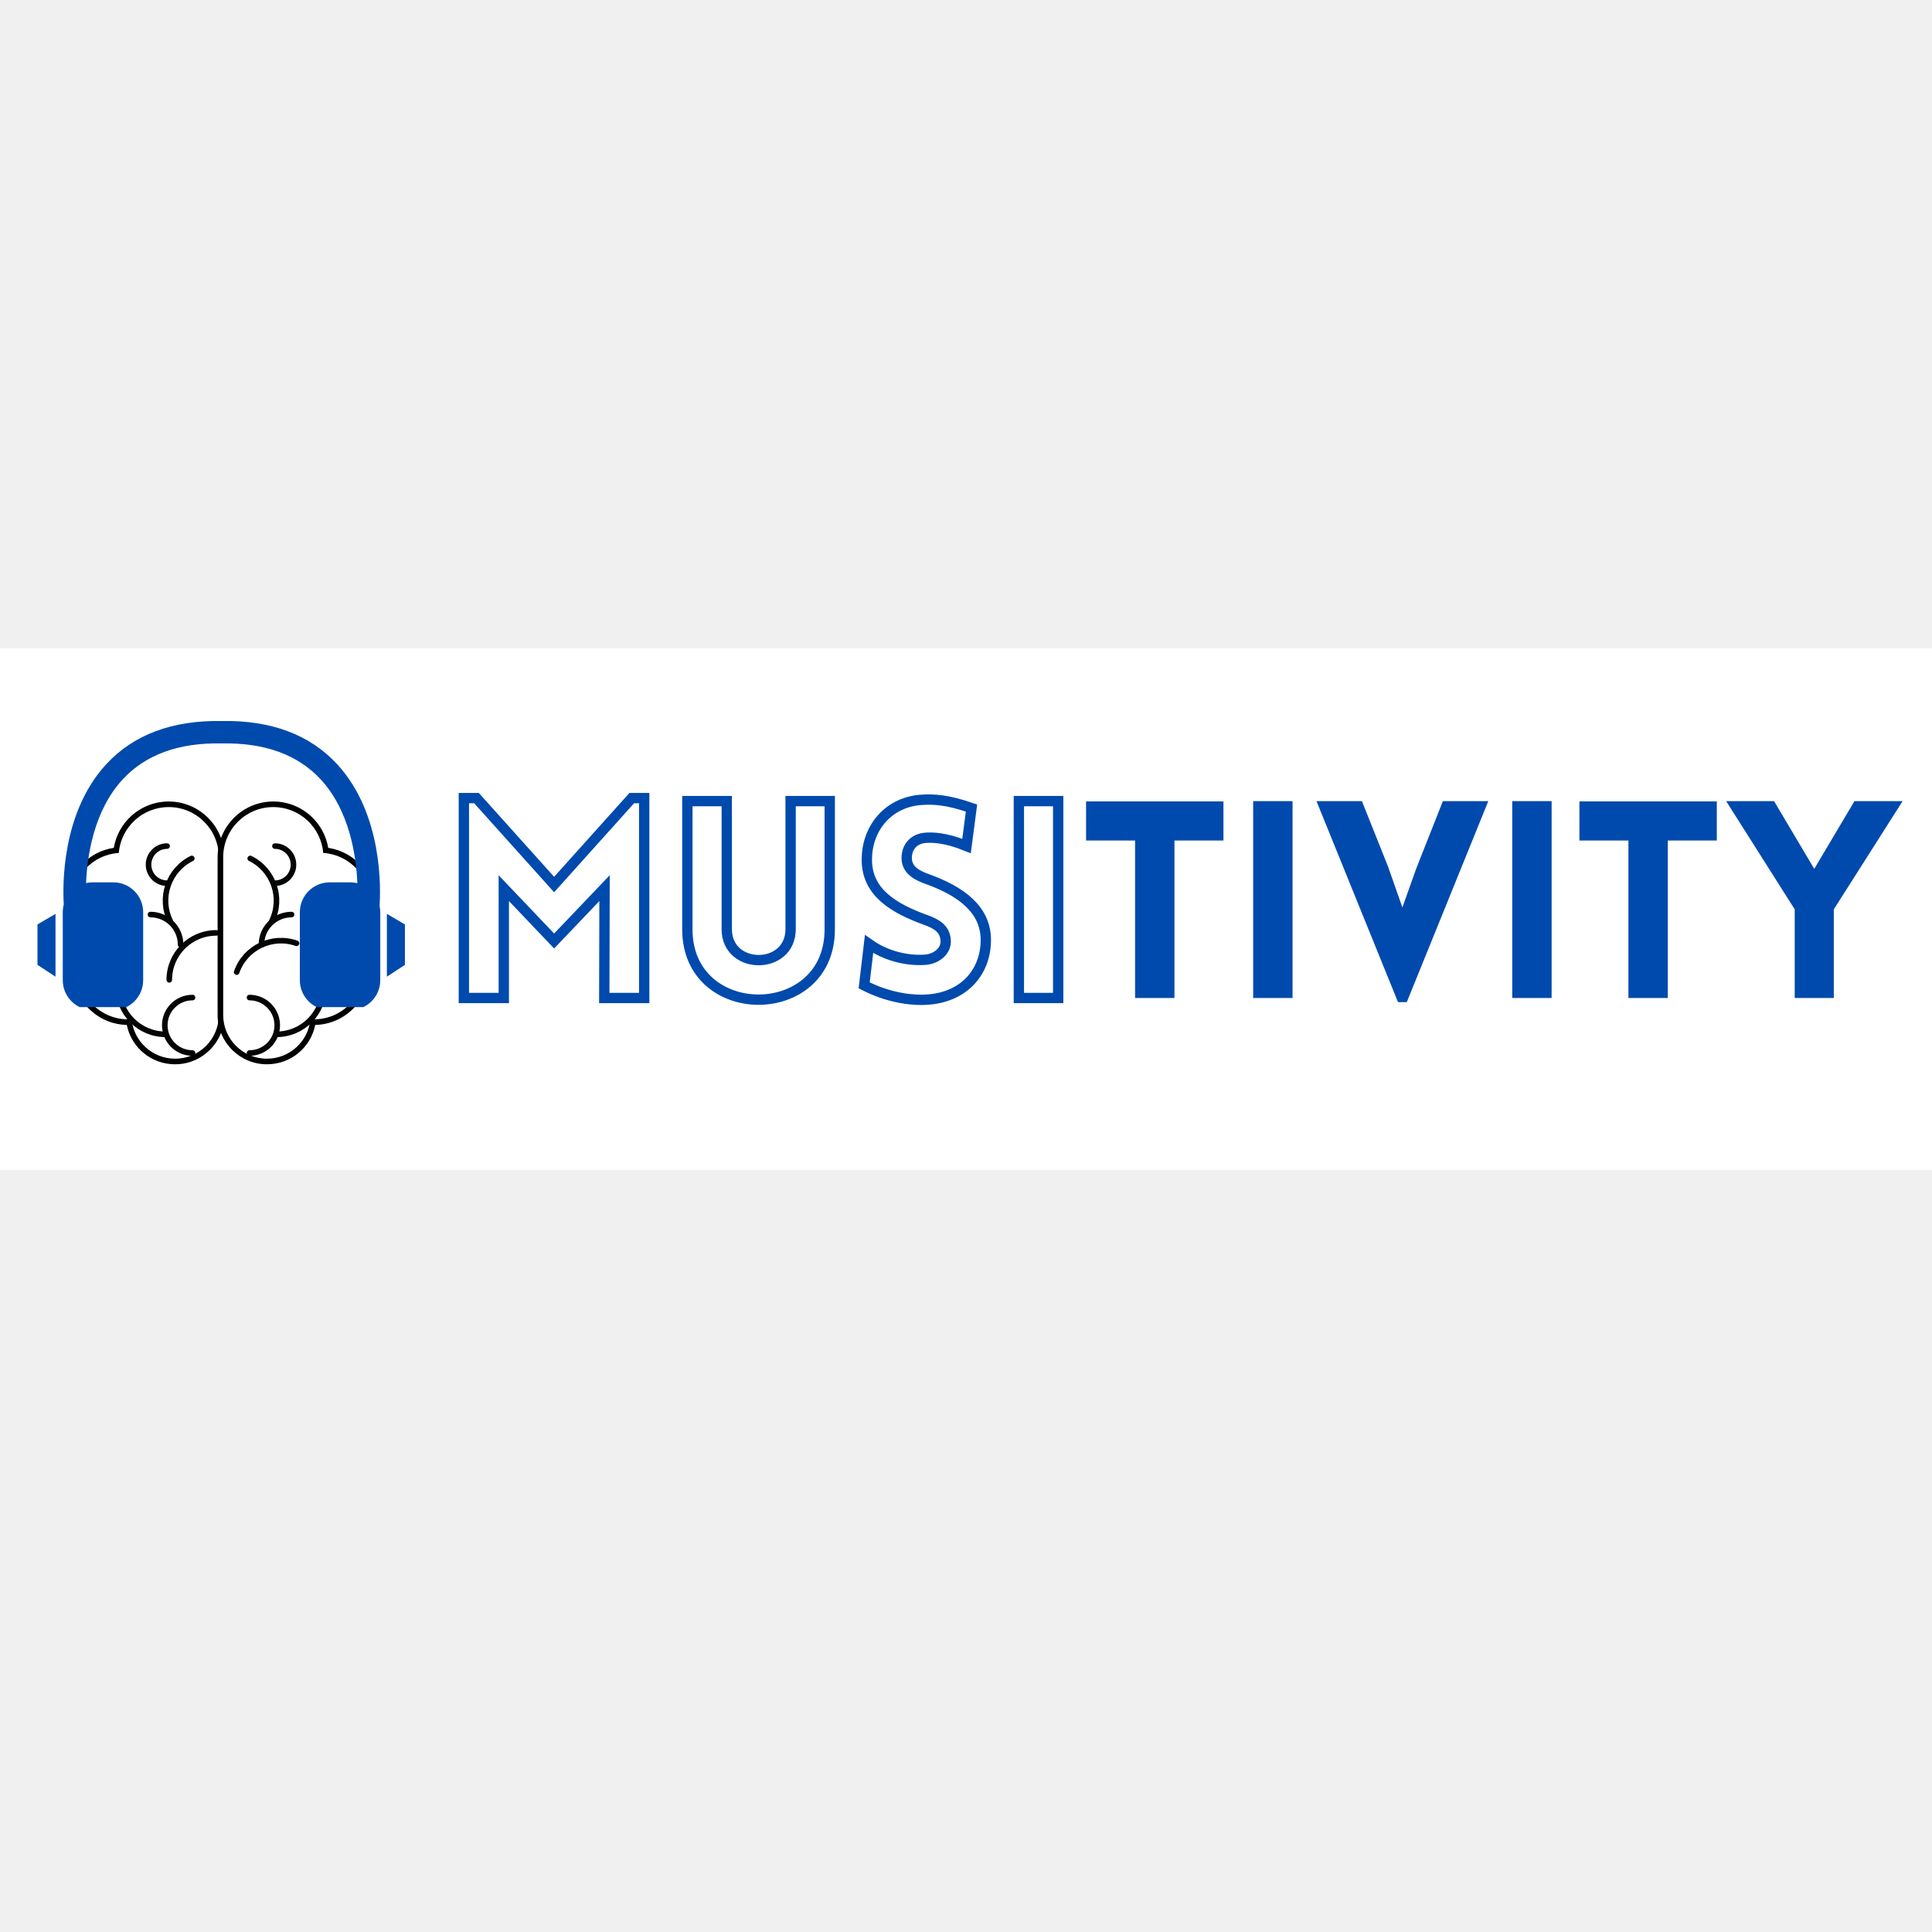
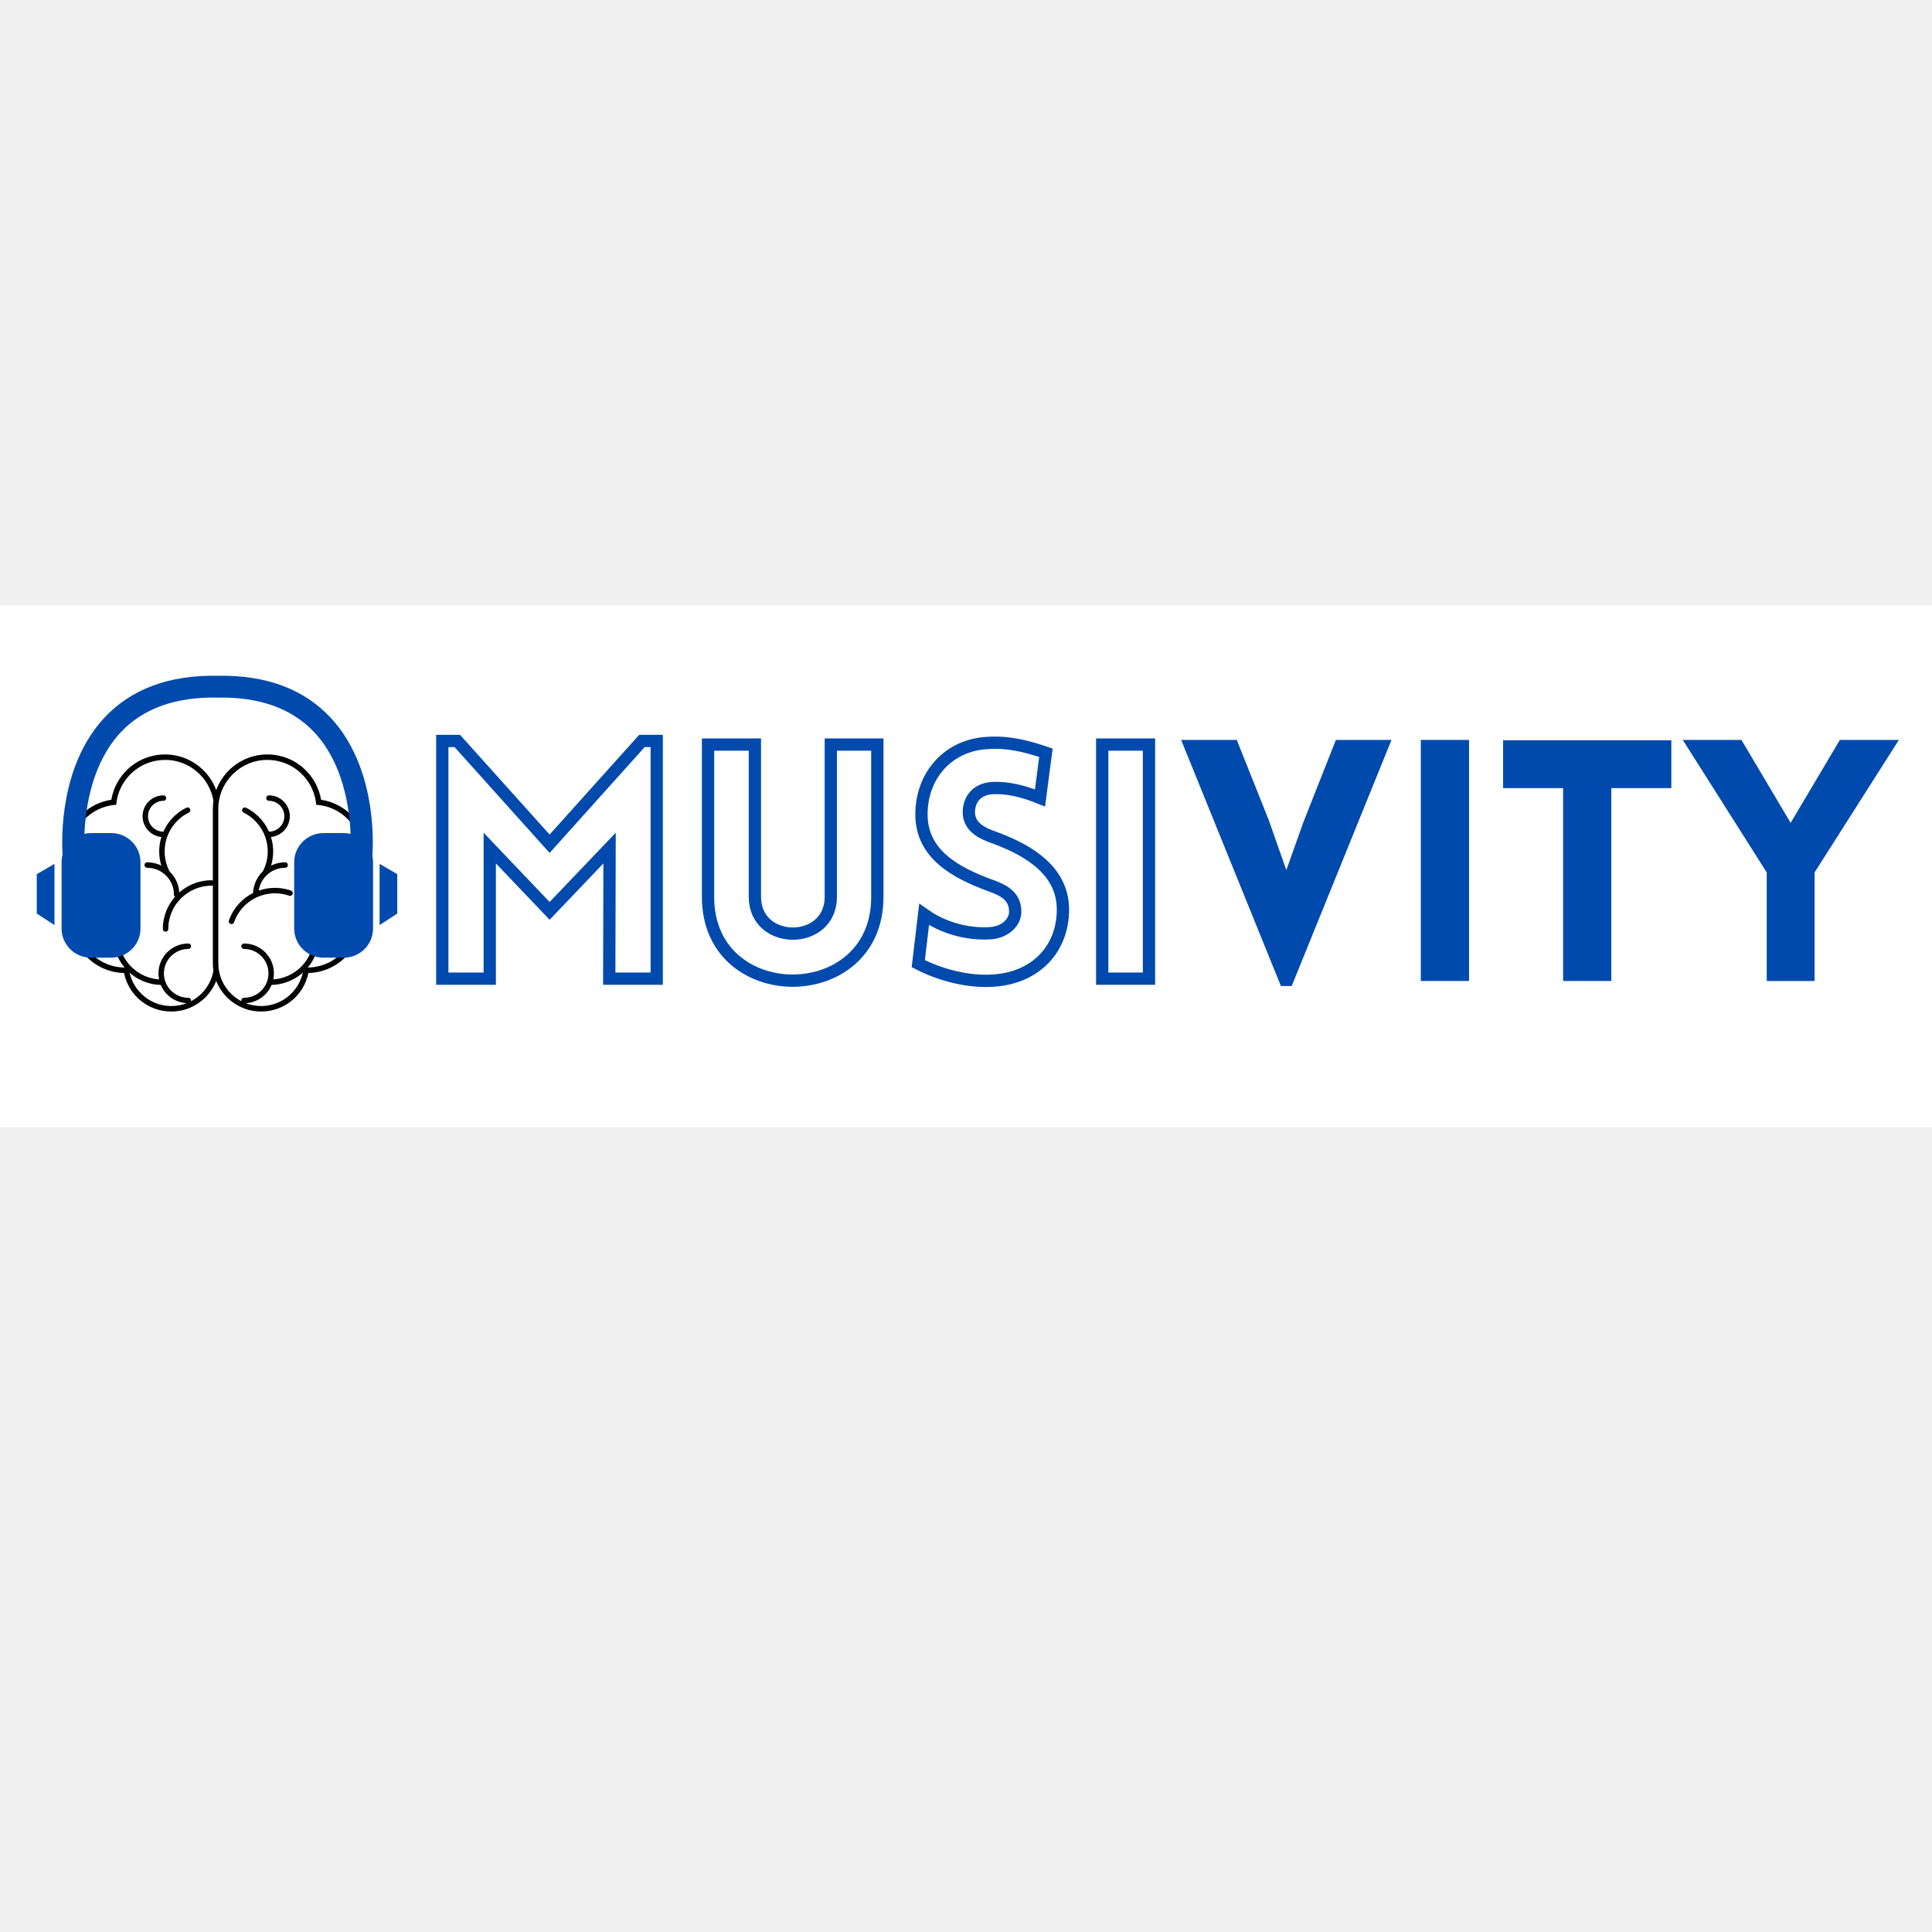
<svg xmlns="http://www.w3.org/2000/svg" width="375" viewBox="0 0 375 375" height="375" version="1.0">
  <defs>
    <clipPath id="a">
-       <path d="M 0 138.176 L 85.828 138.176 L 85.828 224 L 0 224 Z M 0 138.176" />
+       <path d="M 0 129.418 L 83.961 129.418 L 83.961 213.383 L 0 213.383 Z M 0 129.418" />
    </clipPath>
    <clipPath id="b">
-       <path d="M 12 139.902 L 74 139.902 L 74 195.477 L 12 195.477 Z M 12 139.902" />
+       <path d="M 11 131.117 L 73 131.117 L 73 185.926 L 11 185.926 Z M 11 131.117" />
    </clipPath>
    <clipPath id="c">
-       <path d="M 7.273 177 L 11 177 L 11 190 L 7.273 190 Z M 7.273 177" />
+       <path d="M 7.141 167 L 11 167 L 11 180 L 7.141 180 Z M 7.141 167" />
    </clipPath>
    <clipPath id="d">
-       <path d="M 75 177 L 78.594 177 L 78.594 190 L 75 190 Z M 75 177" />
+       <path d="M 73 167 L 77.109 167 L 77.109 180 L 73 180 Z M 73 167" />
    </clipPath>
  </defs>
-   <path fill="#FFF" d="M 0.004 125.832 L 374.996 125.832 L 374.996 227.082 L 0.004 227.082 Z M 0.004 125.832" />
+   <path fill="#FFF" d="M 0.004 117.531 L 374.996 117.531 L 374.996 218.781 L 0.004 218.781 Z M 0.004 117.531" />
  <g clip-path="url(#a)">
-     <path fill="#FFF" d="M 85.809 181.074 C 85.809 204.773 66.598 223.984 42.898 223.984 C 19.199 223.984 -0.012 204.773 -0.012 181.074 C -0.016 157.371 19.199 138.16 42.898 138.16 C 66.598 138.16 85.809 157.371 85.809 181.074" />
+     <path fill="#FFF" d="M 83.941 171.383 C 83.941 194.57 65.148 213.363 41.965 213.363 C 18.781 213.363 -0.012 194.57 -0.012 171.383 C -0.012 148.199 18.781 129.406 41.965 129.406 C 65.148 129.406 83.941 148.199 83.941 171.383" />
  </g>
-   <path fill="#FFF" d="M 33.992 206.035 C 29.484 206.035 25.734 202.781 25.066 198.395 C 24.992 198.395 24.922 198.395 24.852 198.395 C 19.223 198.395 14.641 193.816 14.641 188.191 C 14.641 186.098 15.266 184.105 16.441 182.398 C 14.547 180.496 13.465 177.895 13.465 175.195 C 13.465 169.98 17.426 165.605 22.562 165.051 C 23.223 160.004 27.609 156.109 32.75 156.109 C 38.414 156.109 43.02 160.719 43.02 166.383 L 43.02 197.004 C 43.02 201.984 38.969 206.035 33.992 206.035" />
-   <path d="M 32.75 155.57 C 30.023 155.57 27.414 156.59 25.414 158.438 C 23.645 160.07 22.488 162.223 22.09 164.566 C 16.883 165.336 12.926 169.84 12.926 175.195 C 12.926 177.891 13.945 180.488 15.754 182.461 C 14.672 184.172 14.098 186.133 14.098 188.191 C 14.098 194.035 18.793 198.809 24.613 198.938 C 25.504 203.355 29.375 206.578 33.992 206.578 C 39.266 206.578 43.559 202.281 43.559 197.004 L 43.559 166.383 C 43.559 160.422 38.711 155.57 32.75 155.57 Z M 32.75 156.652 C 38.121 156.652 42.477 161.008 42.477 166.383 L 42.477 197.004 C 42.477 201.695 38.676 205.492 33.992 205.492 C 29.578 205.492 25.953 202.129 25.539 197.828 C 25.312 197.844 25.082 197.852 24.852 197.852 C 19.512 197.852 15.184 193.527 15.184 188.191 C 15.184 185.988 15.922 183.961 17.16 182.336 C 15.223 180.57 14.008 178.027 14.008 175.195 C 14.008 170.066 18.008 165.871 23.055 165.555 C 23.477 160.566 27.652 156.652 32.75 156.652" />
-   <path stroke-linecap="round" transform="matrix(.03211 0 0 -.03211 -25.367 249.338)" fill="none" stroke-linejoin="round" d="M 1813.229 1842.024 C 1813.229 1998.957 1940.357 2125.963 2097.169 2125.963" stroke="#040505" stroke-width="33.737" stroke-miterlimit="10" />
-   <path stroke-linecap="round" transform="matrix(.03211 0 0 -.03211 -25.367 249.338)" fill="none" stroke-linejoin="round" d="M 1699.604 2236.79 C 1800.09 2236.79 1881.598 2155.282 1881.598 2054.796" stroke="#040505" stroke-width="33.737" stroke-miterlimit="10" />
-   <path stroke-linecap="round" transform="matrix(.03211 0 0 -.03211 -25.367 249.338)" fill="none" stroke-linejoin="round" d="M 1819.798 2195.793 C 1750.577 2336.546 1808.606 2506.739 1949.359 2575.96" stroke="#040505" stroke-width="33.737" stroke-miterlimit="10" />
-   <path stroke-linecap="round" transform="matrix(.03211 0 0 -.03211 -25.367 249.338)" fill="none" stroke-linejoin="round" d="M 1790.236 1512.951 C 1633.425 1512.951 1506.175 1640.079 1506.175 1797.012" stroke="#040505" stroke-width="33.737" stroke-miterlimit="10" />
-   <path stroke-linecap="round" transform="matrix(.03211 0 0 -.03211 -25.367 249.338)" fill="none" stroke-linejoin="round" d="M 1423.086 1875.357 C 1312.259 1986.305 1312.259 2166.109 1423.086 2277.057" stroke="#040505" stroke-width="33.737" stroke-miterlimit="10" />
-   <path stroke-linecap="round" transform="matrix(.03211 0 0 -.03211 -25.367 249.338)" fill="none" stroke-linejoin="round" d="M 1953.861 1399.813 C 1861.16 1399.813 1786.1 1474.751 1786.1 1567.451 C 1786.1 1660.03 1861.16 1735.09 1953.861 1735.09" stroke="#040505" stroke-width="33.737" stroke-miterlimit="10" />
-   <path stroke-linecap="round" transform="matrix(.03211 0 0 -.03211 -25.367 249.338)" fill="#FFF" stroke-linejoin="round" d="M 1799.969 2426.448 C 1738.047 2426.448 1687.926 2476.569 1687.926 2538.491 C 1687.926 2600.413 1738.047 2650.656 1799.969 2650.656" stroke="#040505" stroke-width="33.737" stroke-miterlimit="10" />
-   <path fill="#FFF" d="M 51.809 206.035 C 46.828 206.035 42.781 201.984 42.781 197.004 L 42.781 166.383 C 42.781 160.719 47.383 156.109 53.047 156.109 C 58.188 156.109 62.574 160.004 63.234 165.051 C 68.371 165.605 72.328 169.98 72.328 175.195 C 72.328 177.895 71.25 180.496 69.352 182.398 C 70.531 184.105 71.156 186.098 71.156 188.191 C 71.156 193.816 66.574 198.395 60.949 198.395 C 60.875 198.395 60.805 198.395 60.73 198.395 C 60.062 202.781 56.312 206.035 51.809 206.035" />
-   <path d="M 53.047 155.57 C 47.086 155.57 42.238 160.422 42.238 166.383 L 42.238 197.004 C 42.238 202.281 46.531 206.578 51.809 206.578 C 56.422 206.578 60.293 203.355 61.184 198.938 C 67.004 198.809 71.699 194.035 71.699 188.191 C 71.699 186.137 71.129 184.172 70.043 182.461 C 71.852 180.488 72.871 177.891 72.871 175.195 C 72.871 169.84 68.914 165.336 63.707 164.566 C 63.309 162.223 62.152 160.07 60.383 158.438 C 58.383 156.59 55.773 155.57 53.047 155.57 Z M 53.047 156.652 C 58.141 156.652 62.32 160.566 62.742 165.555 C 67.789 165.871 71.789 170.066 71.789 175.195 C 71.789 178.027 70.574 180.57 68.637 182.336 C 69.875 183.961 70.613 185.988 70.613 188.191 C 70.613 193.527 66.285 197.852 60.949 197.852 C 60.715 197.852 60.484 197.844 60.258 197.828 C 59.844 202.129 56.219 205.492 51.809 205.492 C 47.121 205.492 43.32 201.695 43.32 197.004 L 43.32 166.383 C 43.32 161.008 47.676 156.652 53.047 156.652" />
-   <path stroke-linecap="round" transform="matrix(.03211 0 0 -.03211 -25.367 249.338)" fill="none" stroke-linejoin="round" d="M 2582.445 2063.068 C 2434.393 2114.893 2272.35 2036.913 2220.525 1888.86" stroke="#040505" stroke-width="33.737" stroke-miterlimit="10" />
-   <path stroke-linecap="round" transform="matrix(.03211 0 0 -.03211 -25.367 249.338)" fill="none" stroke-linejoin="round" d="M 2552.397 2236.79 C 2451.911 2236.79 2370.403 2155.282 2370.403 2054.796" stroke="#040505" stroke-width="33.737" stroke-miterlimit="10" />
-   <path stroke-linecap="round" transform="matrix(.03211 0 0 -.03211 -25.367 249.338)" fill="none" stroke-linejoin="round" d="M 2432.203 2195.793 C 2501.424 2336.546 2443.517 2506.739 2302.642 2575.96" stroke="#040505" stroke-width="33.737" stroke-miterlimit="10" />
-   <path stroke-linecap="round" transform="matrix(.03211 0 0 -.03211 -25.367 249.338)" fill="none" stroke-linejoin="round" d="M 2461.765 1512.951 C 2618.576 1512.951 2745.704 1640.079 2745.704 1797.012" stroke="#040505" stroke-width="33.737" stroke-miterlimit="10" />
-   <path stroke-linecap="round" transform="matrix(.03211 0 0 -.03211 -25.367 249.338)" fill="none" stroke-linejoin="round" d="M 2828.915 1875.357 C 2939.742 1986.305 2939.742 2166.109 2828.915 2277.057" stroke="#040505" stroke-width="33.737" stroke-miterlimit="10" />
-   <path stroke-linecap="round" transform="matrix(.03211 0 0 -.03211 -25.367 249.338)" fill="none" stroke-linejoin="round" d="M 2298.14 1399.813 C 2390.841 1399.813 2465.901 1474.751 2465.901 1567.451 C 2465.901 1660.03 2390.841 1735.09 2298.14 1735.09" stroke="#040505" stroke-width="33.737" stroke-miterlimit="10" />
-   <path stroke-linecap="round" transform="matrix(.03211 0 0 -.03211 -25.367 249.338)" fill="#FFF" stroke-linejoin="round" d="M 2452.032 2426.448 C 2513.954 2426.448 2564.075 2476.569 2564.075 2538.491 C 2564.075 2600.413 2513.954 2650.656 2452.032 2650.656" stroke="#040505" stroke-width="33.737" stroke-miterlimit="10" />
+   <path fill="#FFF" d="M 33.25 195.805 C 28.844 195.805 25.176 192.621 24.52 188.328 C 24.449 188.332 24.379 188.332 24.309 188.332 C 18.801 188.332 14.324 183.852 14.324 178.348 C 14.324 176.301 14.934 174.348 16.086 172.68 C 14.23 170.82 13.176 168.273 13.176 165.637 C 13.176 160.531 17.047 156.254 22.074 155.711 C 22.715 150.773 27.008 146.965 32.035 146.965 C 37.578 146.965 42.086 151.473 42.086 157.016 L 42.086 186.969 C 42.086 191.84 38.121 195.805 33.25 195.805" />
+   <path d="M 32.035 146.438 C 29.371 146.438 26.82 147.434 24.863 149.242 C 23.133 150.84 21.996 152.941 21.609 155.234 C 16.516 155.988 12.645 160.398 12.645 165.637 C 12.645 168.27 13.641 170.812 15.41 172.742 C 14.352 174.414 13.793 176.336 13.793 178.348 C 13.793 184.066 18.387 188.734 24.078 188.859 C 24.949 193.184 28.734 196.336 33.25 196.336 C 38.414 196.336 42.613 192.133 42.613 186.969 L 42.613 157.012 C 42.613 151.18 37.871 146.438 32.035 146.438 Z M 32.035 147.496 C 37.293 147.496 41.555 151.754 41.555 157.016 L 41.555 186.969 C 41.555 191.555 37.836 195.273 33.25 195.273 C 28.938 195.273 25.391 191.984 24.984 187.773 C 24.762 187.789 24.535 187.801 24.309 187.801 C 19.09 187.801 14.855 183.57 14.855 178.348 C 14.855 176.191 15.574 174.207 16.785 172.617 C 14.891 170.891 13.703 168.402 13.703 165.637 C 13.703 160.617 17.617 156.516 22.555 156.203 C 22.965 151.324 27.051 147.496 32.035 147.496" />
+   <path stroke-linecap="round" transform="matrix(.03141 0 0 -.03141 -24.815 238.164)" fill="none" stroke-linejoin="round" d="M 1813.223 1842.012 C 1813.223 1998.953 1940.442 2126.047 2097.258 2126.047" stroke="#040505" stroke-width="33.737" stroke-miterlimit="10" />
+   <path stroke-linecap="round" transform="matrix(.03141 0 0 -.03141 -24.815 238.164)" fill="none" stroke-linejoin="round" d="M 1699.559 2236.851 C 1800.041 2236.851 1881.62 2155.272 1881.62 2054.79" stroke="#040505" stroke-width="33.737" stroke-miterlimit="10" />
+   <path stroke-linecap="round" transform="matrix(.03141 0 0 -.03141 -24.815 238.164)" fill="none" stroke-linejoin="round" d="M 1819.814 2195.812 C 1750.546 2336.462 1808.622 2506.834 1949.271 2575.977" stroke="#040505" stroke-width="33.737" stroke-miterlimit="10" />
+   <path stroke-linecap="round" transform="matrix(.03141 0 0 -.03141 -24.815 238.164)" fill="none" stroke-linejoin="round" d="M 1790.217 1512.959 C 1633.4 1512.959 1506.181 1640.054 1506.181 1796.994" stroke="#040505" stroke-width="33.737" stroke-miterlimit="10" />
+   <path stroke-linecap="round" transform="matrix(.03141 0 0 -.03141 -24.815 238.164)" fill="none" stroke-linejoin="round" d="M 1423.11 1875.34 C 1312.182 1986.268 1312.182 2166.091 1423.11 2277.019" stroke="#040505" stroke-width="33.737" stroke-miterlimit="10" />
+   <path stroke-linecap="round" transform="matrix(.03141 0 0 -.03141 -24.815 238.164)" fill="none" stroke-linejoin="round" d="M 1953.748 1399.793 C 1861.225 1399.793 1786.113 1474.781 1786.113 1567.428 C 1786.113 1659.951 1861.225 1735.064 1953.748 1735.064" stroke="#040505" stroke-width="33.737" stroke-miterlimit="10" />
+   <path stroke-linecap="round" transform="matrix(.03141 0 0 -.03141 -24.815 238.164)" fill="#FFF" stroke-linejoin="round" d="M 1800.041 2426.373 C 1738.11 2426.373 1687.869 2476.614 1687.869 2538.545 C 1687.869 2600.351 1738.11 2650.592 1800.041 2650.592" stroke="#040505" stroke-width="33.737" stroke-miterlimit="10" />
+   <path fill="#FFF" d="M 50.684 195.805 C 45.809 195.805 41.848 191.84 41.848 186.969 L 41.848 157.016 C 41.848 151.473 46.352 146.965 51.895 146.965 C 56.922 146.965 61.215 150.773 61.859 155.711 C 66.883 156.254 70.758 160.531 70.758 165.637 C 70.758 168.273 69.703 170.82 67.844 172.68 C 68.996 174.352 69.605 176.301 69.605 178.348 C 69.605 183.852 65.129 188.332 59.625 188.332 C 59.551 188.332 59.484 188.332 59.41 188.328 C 58.754 192.621 55.086 195.805 50.684 195.805" />
+   <path d="M 51.895 146.438 C 46.062 146.438 41.316 151.18 41.316 157.016 L 41.316 186.969 C 41.316 192.133 45.52 196.336 50.684 196.336 C 55.195 196.336 58.98 193.18 59.855 188.859 C 65.547 188.734 70.137 184.066 70.137 178.348 C 70.137 176.336 69.582 174.414 68.52 172.742 C 70.289 170.812 71.289 168.27 71.289 165.637 C 71.289 160.398 67.414 155.988 62.324 155.234 C 61.934 152.941 60.801 150.84 59.07 149.242 C 57.113 147.434 54.562 146.438 51.895 146.438 Z M 51.895 147.496 C 56.875 147.496 60.965 151.324 61.379 156.203 C 66.316 156.516 70.227 160.617 70.227 165.637 C 70.227 168.402 69.039 170.891 67.145 172.617 C 68.355 174.207 69.078 176.191 69.078 178.348 C 69.078 183.57 64.844 187.801 59.625 187.801 C 59.395 187.801 59.168 187.789 58.945 187.773 C 58.539 191.984 54.996 195.273 50.684 195.273 C 46.098 195.273 42.375 191.555 42.375 186.969 L 42.375 157.016 C 42.375 151.754 46.641 147.496 51.895 147.496" />
+   <path stroke-linecap="round" transform="matrix(.03141 0 0 -.03141 -24.815 238.164)" fill="none" stroke-linejoin="round" d="M 2582.381 2063.122 C 2434.395 2114.855 2272.355 2036.882 2220.498 1888.895" stroke="#040505" stroke-width="33.737" stroke-miterlimit="10" />
+   <path stroke-linecap="round" transform="matrix(.03141 0 0 -.03141 -24.815 238.164)" fill="none" stroke-linejoin="round" d="M 2552.411 2236.851 C 2451.929 2236.851 2370.35 2155.272 2370.35 2054.79" stroke="#040505" stroke-width="33.737" stroke-miterlimit="10" />
+   <path stroke-linecap="round" transform="matrix(.03141 0 0 -.03141 -24.815 238.164)" fill="none" stroke-linejoin="round" d="M 2432.156 2195.812 C 2501.424 2336.462 2443.473 2506.834 2302.699 2575.977" stroke="#040505" stroke-width="33.737" stroke-miterlimit="10" />
+   <path stroke-linecap="round" transform="matrix(.03141 0 0 -.03141 -24.815 238.164)" fill="none" stroke-linejoin="round" d="M 2461.753 1512.959 C 2618.57 1512.959 2745.664 1640.054 2745.664 1796.994" stroke="#040505" stroke-width="33.737" stroke-miterlimit="10" />
+   <path stroke-linecap="round" transform="matrix(.03141 0 0 -.03141 -24.815 238.164)" fill="none" stroke-linejoin="round" d="M 2828.86 1875.34 C 2939.788 1986.268 2939.788 2166.091 2828.86 2277.019" stroke="#040505" stroke-width="33.737" stroke-miterlimit="10" />
+   <path stroke-linecap="round" transform="matrix(.03141 0 0 -.03141 -24.815 238.164)" fill="none" stroke-linejoin="round" d="M 2298.222 1399.793 C 2390.869 1399.793 2465.857 1474.781 2465.857 1567.428 C 2465.857 1659.951 2390.869 1735.064 2298.222 1735.064" stroke="#040505" stroke-width="33.737" stroke-miterlimit="10" />
+   <path stroke-linecap="round" transform="matrix(.03141 0 0 -.03141 -24.815 238.164)" fill="#FFF" stroke-linejoin="round" d="M 2452.054 2426.373 C 2513.86 2426.373 2564.101 2476.614 2564.101 2538.545 C 2564.101 2600.351 2513.86 2650.592 2452.054 2650.592" stroke="#040505" stroke-width="33.737" stroke-miterlimit="10" />
  <g clip-path="url(#b)">
-     <path fill="#004AAD" d="M 73.672 175.812 C 73.879 172.871 74.426 158.07 65.441 148.336 C 60.141 142.59 52.602 139.766 43.031 139.953 C 33.469 139.773 25.926 142.59 20.621 148.336 C 11.867 157.824 12.164 172.125 12.379 175.566 C 12.25 176.043 12.184 176.543 12.184 177.059 L 12.184 190.258 C 12.184 193.457 14.773 196.051 17.977 196.051 L 21.996 196.051 C 25.195 196.051 27.789 193.457 27.789 190.258 L 27.789 177.059 C 27.789 173.859 25.195 171.262 21.996 171.262 L 17.977 171.262 C 17.539 171.262 17.113 171.312 16.703 171.406 C 16.922 166.141 18.199 157.352 23.828 151.266 C 28.262 146.477 34.719 144.125 42.988 144.301 L 43.078 144.301 C 51.352 144.137 57.805 146.477 62.234 151.266 C 67.871 157.359 69.145 166.16 69.363 171.422 C 68.93 171.32 68.477 171.262 68.016 171.262 L 63.992 171.262 C 60.793 171.262 58.199 173.859 58.199 177.059 L 58.199 190.258 C 58.199 193.457 60.793 196.051 63.992 196.051 L 68.016 196.051 C 71.215 196.051 73.809 193.457 73.809 190.258 L 73.809 177.059 C 73.809 176.629 73.758 176.215 73.672 175.812 Z M 73.672 175.812" />
+     <path fill="#004AAD" d="M 72.277 166.141 C 72.48 163.273 73.02 148.836 64.207 139.34 C 59.004 133.738 51.609 130.984 42.219 131.168 C 32.836 130.992 25.438 133.738 20.234 139.34 C 11.645 148.594 11.938 162.543 12.145 165.902 C 12.02 166.363 11.953 166.852 11.953 167.355 L 11.953 180.23 C 11.953 183.352 14.496 185.883 17.637 185.883 L 21.582 185.883 C 24.723 185.883 27.266 183.352 27.266 180.23 L 27.266 167.355 C 27.266 164.234 24.723 161.703 21.582 161.703 L 17.637 161.703 C 17.207 161.703 16.793 161.754 16.391 161.844 C 16.605 156.711 17.859 148.137 23.379 142.199 C 27.727 137.527 34.062 135.238 42.176 135.406 L 42.262 135.406 C 50.379 135.246 56.711 137.527 61.059 142.199 C 66.59 148.145 67.84 156.727 68.051 161.859 C 67.625 161.758 67.184 161.703 66.73 161.703 L 62.781 161.703 C 59.645 161.703 57.102 164.234 57.102 167.355 L 57.102 180.23 C 57.102 183.352 59.645 185.883 62.781 185.883 L 66.73 185.883 C 69.867 185.883 72.41 183.352 72.41 180.23 L 72.41 167.355 C 72.41 166.938 72.363 166.531 72.277 166.141 Z M 72.277 166.141" />
  </g>
  <g clip-path="url(#c)">
-     <path fill="#004AAD" d="M 10.773 177.379 L 7.273 179.434 L 7.273 187.281 L 10.773 189.574" />
+     <path fill="#004AAD" d="M 10.574 167.672 L 7.141 169.672 L 7.141 177.324 L 10.574 179.562" />
  </g>
  <g clip-path="url(#d)">
-     <path fill="#004AAD" d="M 75.094 177.379 L 78.594 179.434 L 78.594 187.281 L 75.094 189.574" />
+     <path fill="#004AAD" d="M 73.676 167.672 L 77.109 169.672 L 77.109 177.324 L 73.676 179.562" />
  </g>
-   <path transform="matrix(1.05488 0 0 1.05488 85.755 144.131)" fill="none" d="M 20.666 26.123 L 6.383 10.218 L 4.058 10.218 L 4.058 47 L 11.405 47 L 11.405 26.789 L 20.666 36.513 L 29.942 26.789 L 29.894 47 L 37.241 47 L 37.241 10.218 L 34.952 10.218 Z M 71.379 34.384 L 71.379 10.774 L 64.18 10.774 L 64.18 34.336 C 64.18 41.927 52.43 41.927 52.43 34.336 L 52.43 10.774 L 45.184 10.774 L 45.184 34.384 C 45.184 51.614 71.379 51.614 71.379 34.384 Z M 77.715 44.675 C 82.625 47.197 87.124 47.456 89.153 47.308 C 95.944 46.952 100.099 42.338 100.099 36.314 C 100.099 30.537 95.237 27.297 89.612 25.219 C 87.535 24.501 85.765 23.601 85.554 21.572 C 85.406 19.543 86.568 17.661 89.153 17.513 C 90.268 17.465 92.556 17.417 96.548 19.035 L 97.466 12.048 C 92.801 10.426 90.316 10.426 88.45 10.526 C 82.414 10.822 78.207 15.488 78.207 21.572 C 78.207 27.645 83.28 30.537 88.957 32.614 C 90.982 33.321 92.556 34.236 92.704 36.314 C 92.901 38.28 91.082 39.802 88.957 39.961 C 87.287 40.109 82.773 40.013 78.614 37.069 Z M 113.415 47 L 113.415 10.774 L 106.18 10.774 L 106.18 47 Z M 113.415 47" stroke="#004AAD" stroke-width="1.9" />
+   <path transform="matrix(1.25434 0 0 1.25434 77.014 131.004)" fill="none" d="M 23.651 26.122 L 9.366 10.217 L 7.043 10.217 L 7.043 46.999 L 14.389 46.999 L 14.389 26.791 L 23.651 36.511 L 32.928 26.791 L 32.878 46.999 L 40.224 46.999 L 40.224 10.217 L 37.935 10.217 Z M 74.362 34.384 L 74.362 10.775 L 67.165 10.775 L 67.165 34.334 C 67.165 41.929 55.415 41.929 55.415 34.334 L 55.415 10.775 L 48.166 10.775 L 48.166 34.384 C 48.166 51.615 74.362 51.615 74.362 34.384 Z M 80.696 44.676 C 85.608 47.199 90.111 47.457 92.138 47.311 C 98.927 46.949 103.084 42.337 103.084 36.314 C 103.084 30.538 98.223 27.299 92.596 25.219 C 90.519 24.502 88.75 23.599 88.538 21.572 C 88.392 19.541 89.553 17.664 92.138 17.514 C 93.25 17.464 95.539 17.414 99.534 19.037 L 100.45 12.049 C 95.788 10.426 93.3 10.426 91.434 10.526 C 85.396 10.822 81.192 15.487 81.192 21.572 C 81.192 27.645 86.261 30.538 91.939 32.615 C 93.969 33.322 95.539 34.237 95.688 36.314 C 95.884 38.28 94.069 39.802 91.939 39.961 C 90.269 40.111 85.757 40.011 81.6 37.068 Z M 116.401 46.999 L 116.401 10.775 L 109.163 10.775 L 109.163 46.999 Z M 116.401 46.999" stroke="#004AAD" stroke-width="1.9" />
  <g fill="#004AAD">
    <g>
      <g>
-         <path d="M 18.223 0 L 18.223 -30.566 L 27.734 -30.566 L 27.734 -38.156 L 1.07 -38.156 L 1.07 -30.566 L 10.582 -30.566 L 10.582 0 Z M 18.223 0" transform="translate(209.736 193.71)" />
+         <path d="M 19.762 0.98 L 21.855 0.98 L 41.227 -46.789 L 30.43 -46.789 L 24.148 -30.887 L 20.809 -21.531 L 17.406 -31.215 L 11.191 -46.789 L 0.395 -46.789 Z M 19.762 0.98" transform="translate(228.864 190.407)" />
      </g>
    </g>
  </g>
  <g fill="#004AAD">
    <g>
      <g>
-         <path d="M 11.918 0 L 11.918 -38.211 L 4.273 -38.211 L 4.273 0 Z M 11.918 0" transform="translate(238.966 193.71)" />
+         <path d="M 14.594 0 L 14.594 -46.789 L 5.234 -46.789 L 5.234 0 Z M 14.594 0" transform="translate(270.547 190.407)" />
      </g>
    </g>
  </g>
  <g fill="#004AAD">
    <g>
      <g>
-         <path d="M 16.141 0.801 L 17.848 0.801 L 33.668 -38.211 L 24.852 -38.211 L 19.719 -25.223 L 16.992 -17.582 L 14.215 -25.492 L 9.137 -38.211 L 0.32 -38.211 Z M 16.141 0.801" transform="translate(255.21 193.71)" />
+         <path d="M 22.316 0 L 22.316 -37.434 L 33.965 -37.434 L 33.965 -46.723 L 1.309 -46.723 L 1.309 -37.434 L 12.957 -37.434 L 12.957 0 Z M 22.316 0" transform="translate(290.44 190.407)" />
      </g>
    </g>
  </g>
  <g fill="#004AAD">
    <g>
      <g>
-         <path d="M 11.918 0 L 11.918 -38.211 L 4.273 -38.211 L 4.273 0 Z M 11.918 0" transform="translate(289.25 193.71)" />
-       </g>
-     </g>
-   </g>
-   <g fill="#004AAD">
-     <g>
-       <g>
-         <path d="M 18.223 0 L 18.223 -30.566 L 27.734 -30.566 L 27.734 -38.156 L 1.07 -38.156 L 1.07 -30.566 L 10.582 -30.566 L 10.582 0 Z M 18.223 0" transform="translate(305.495 193.71)" />
-       </g>
-     </g>
-   </g>
-   <g fill="#004AAD">
-     <g>
-       <g>
-         <path d="M 13.629 0 L 21.215 0 L 21.215 -17.207 L 34.574 -38.211 L 25.223 -38.211 L 17.422 -25.062 L 9.621 -38.211 L 0.32 -38.211 L 13.629 -17.207 Z M 13.629 0" transform="translate(334.724 193.71)" />
+         <path d="M 16.688 0 L 25.98 0 L 25.98 -21.07 L 42.34 -46.789 L 30.887 -46.789 L 21.332 -30.691 L 11.777 -46.789 L 0.395 -46.789 L 16.688 -21.07 Z M 16.688 0" transform="translate(326.232 190.407)" />
      </g>
    </g>
  </g>
</svg>
